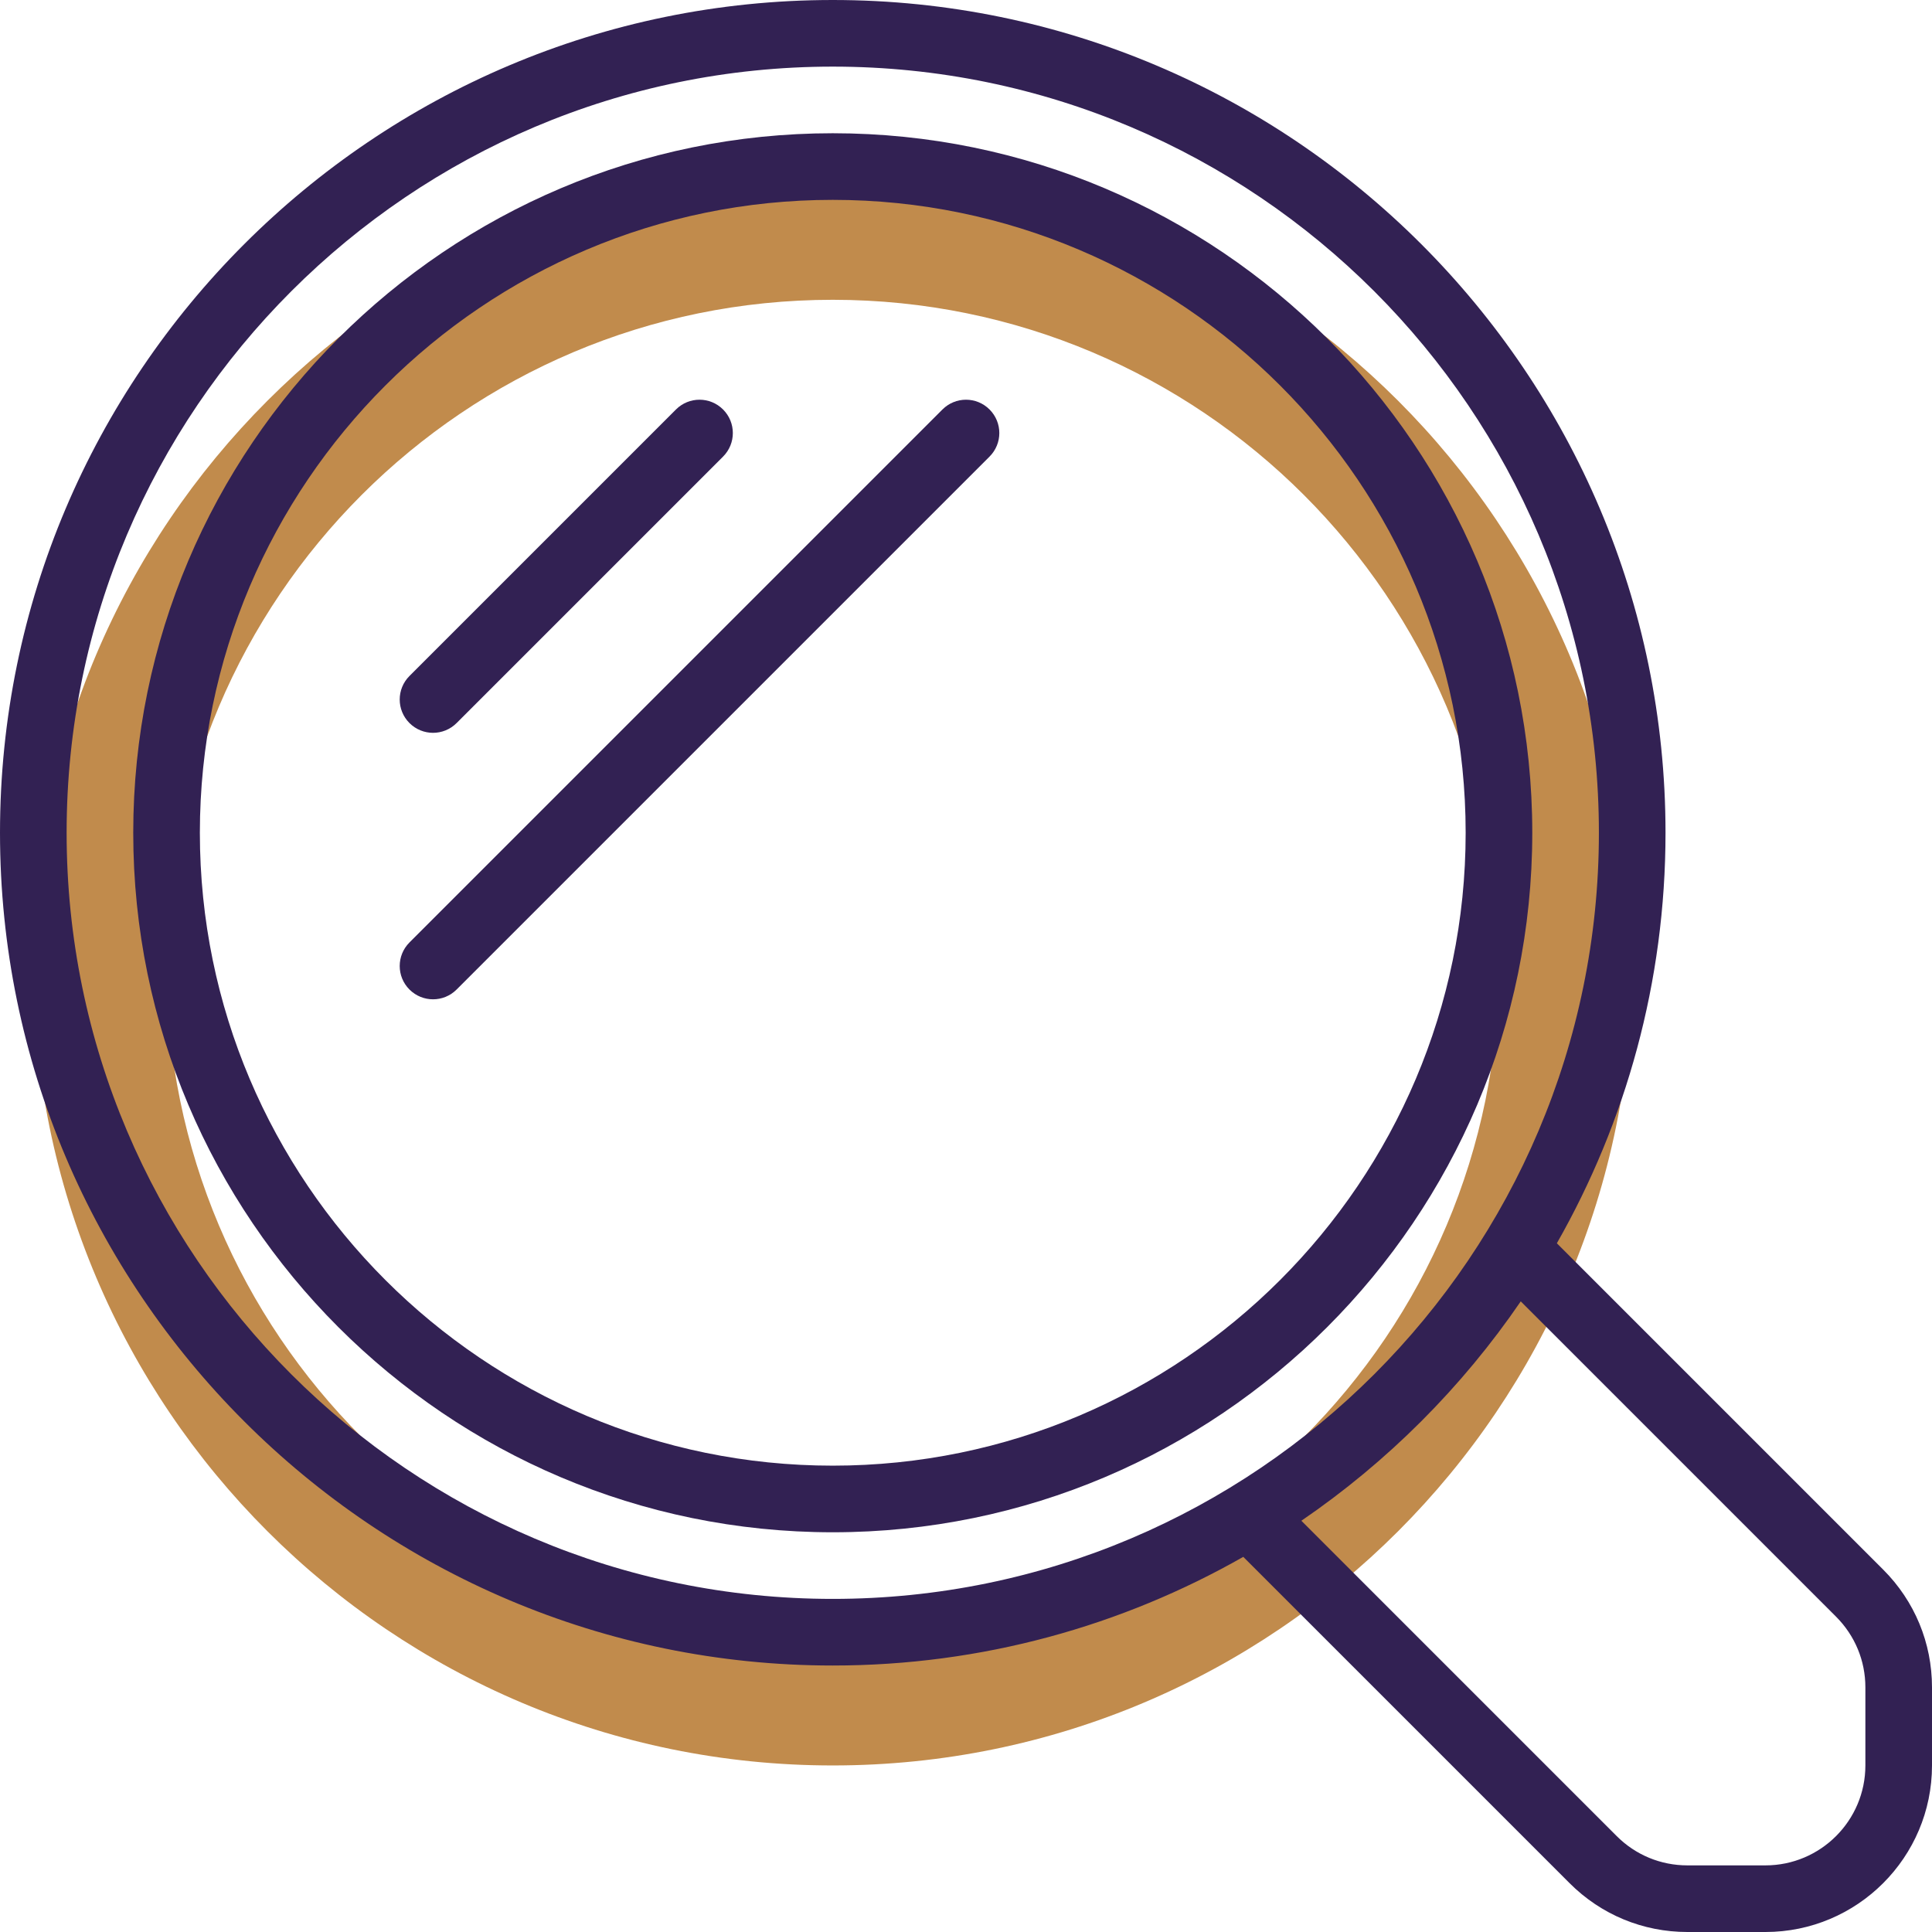
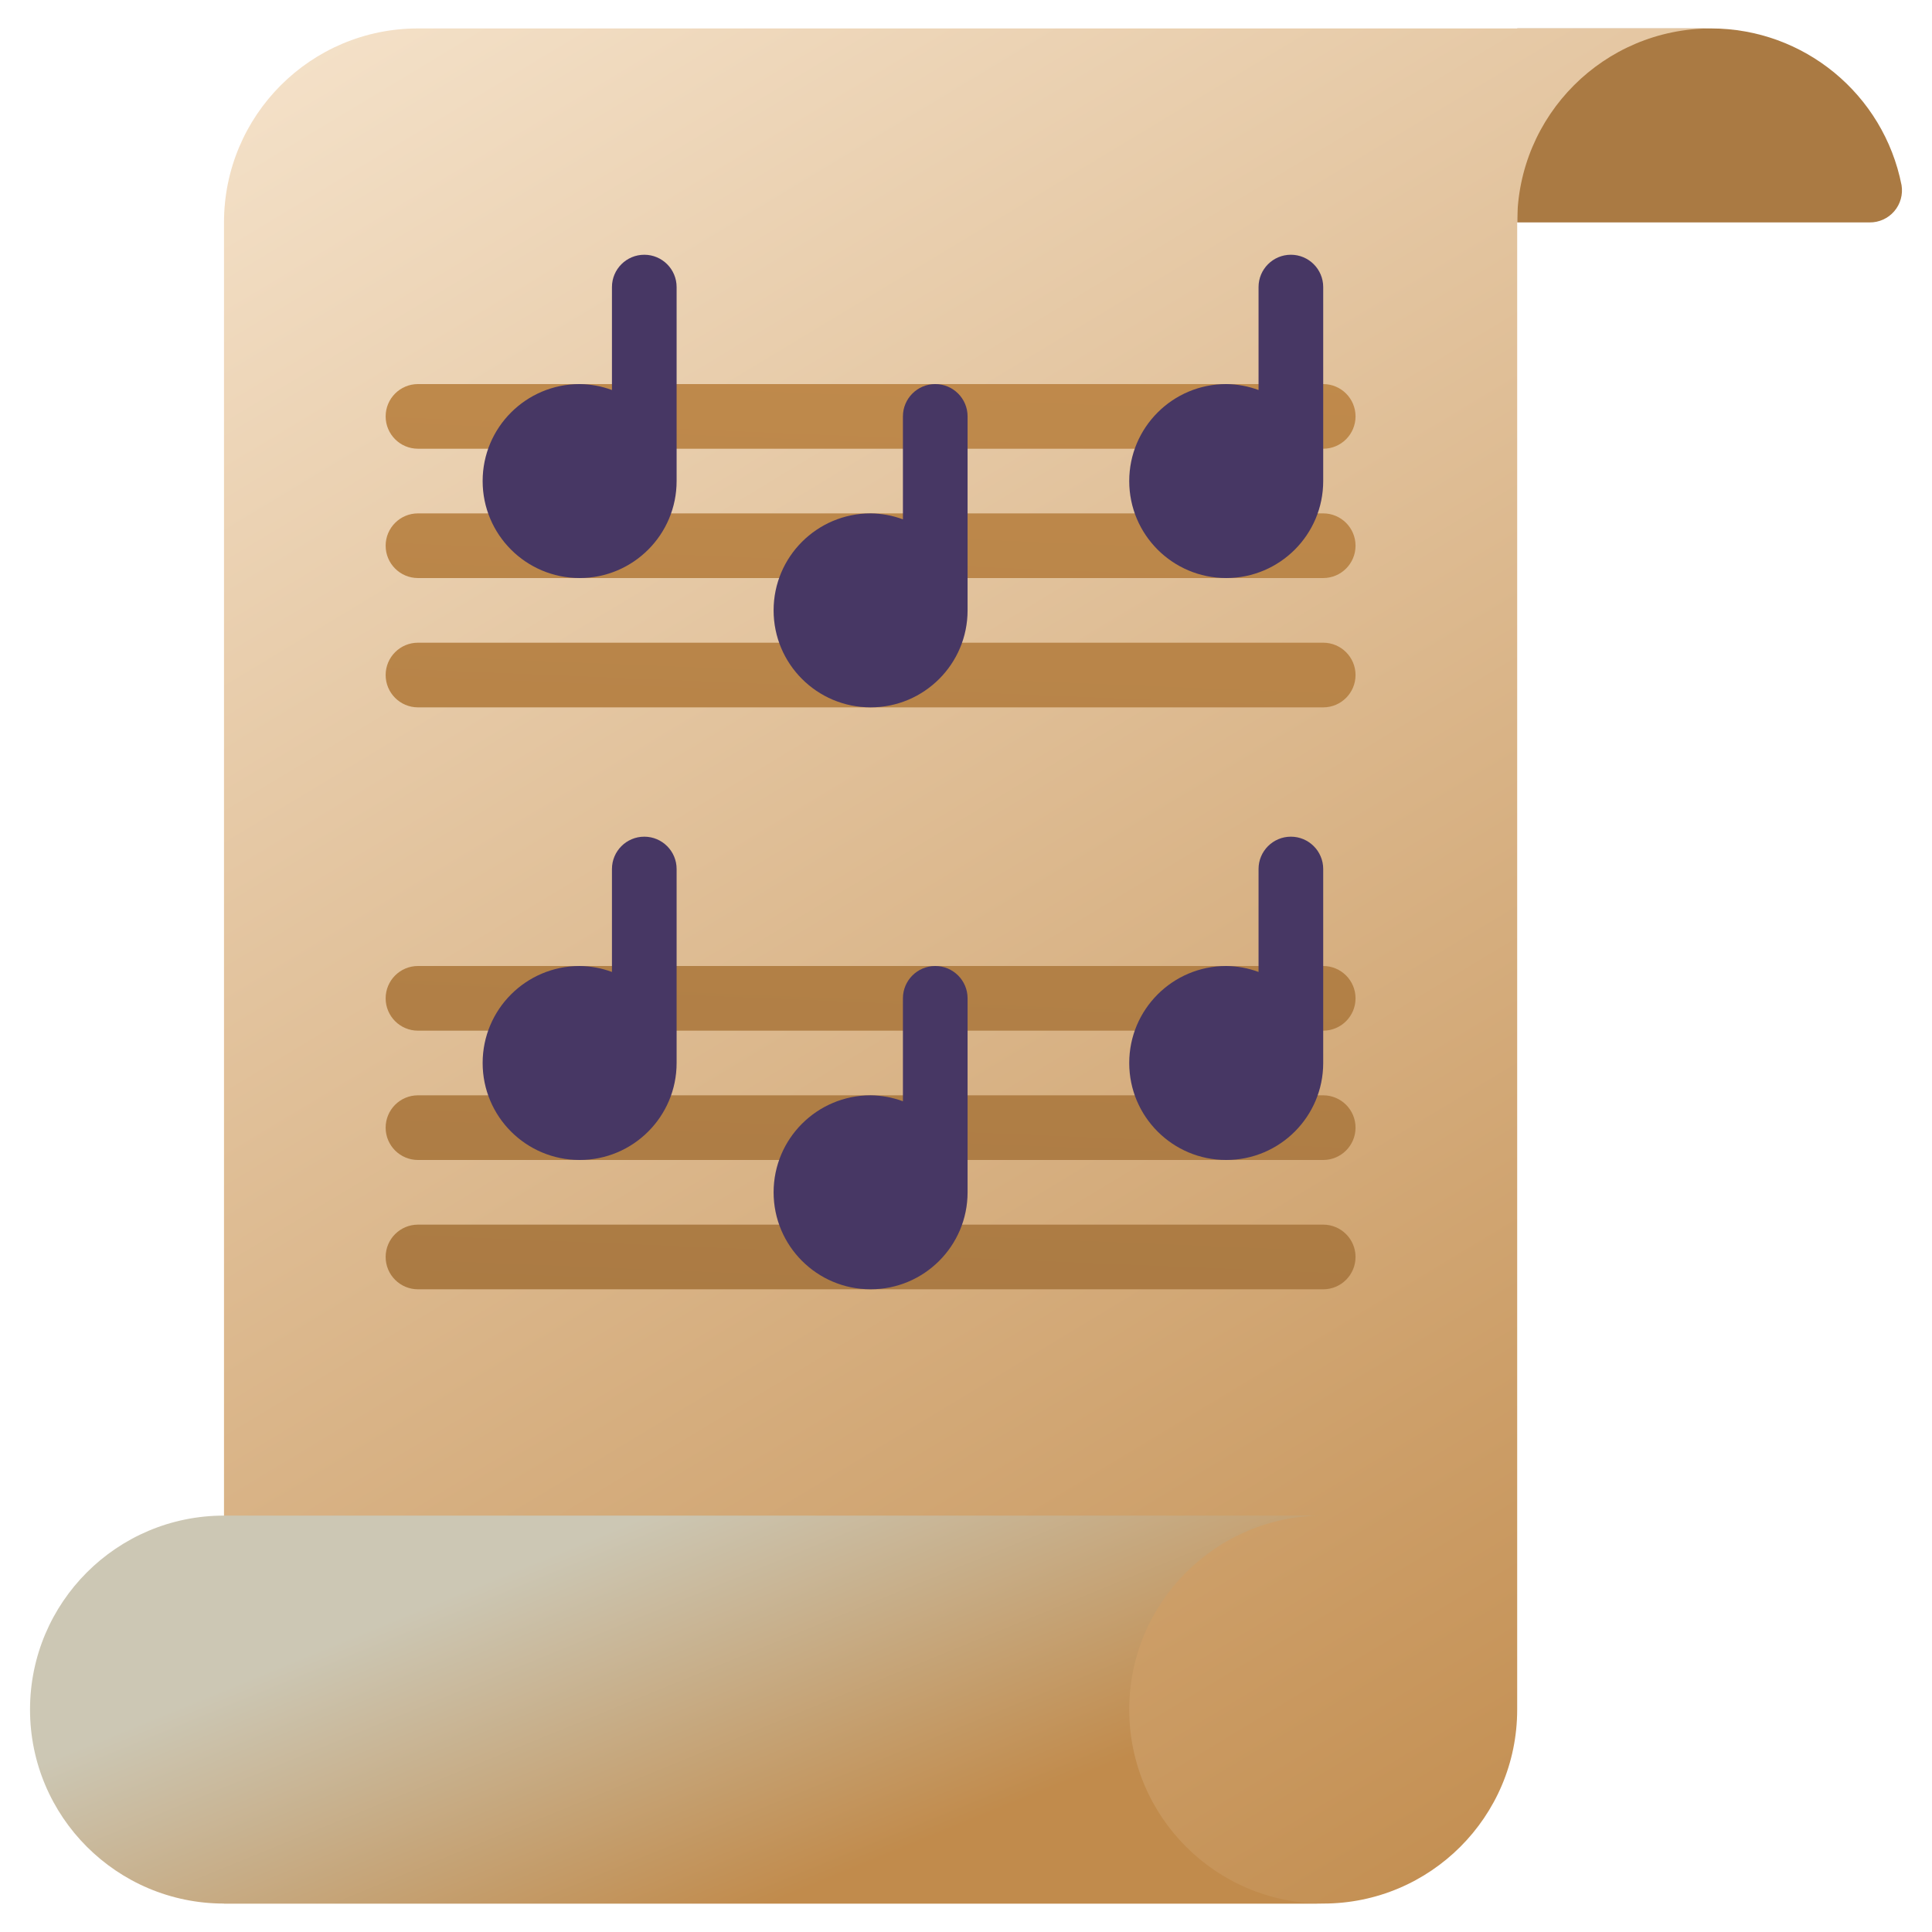
- <svg xmlns="http://www.w3.org/2000/svg" version="1.1" id="Capa_1" x="0px" y="0px" viewBox="0 0 464 464" style="enable-background:new 0 0 464 464;" xml:space="preserve" width="512px" height="512px" class="">
-   <g>
-     <path style="fill:#C18B4C" d="M200,424c106.04,0,192-85.96,192-192S306.04,40,200,40S8,125.96,8,232S93.96,424,200,424z M200,72  c88.368,0,160,71.632,160,160s-71.632,160-160,160S40,320.368,40,232S111.632,72,200,72z" data-original="#C18B4C" class="" data-old_color="#C18B4C" />
-     <g>
-       <path style="fill:#322153" d="M200,32c-92.632,0-168,75.36-168,168c0,92.632,75.368,168,168,168s168-75.368,168-168   C368,107.36,292.632,32,200,32z M200,352c-83.816,0-152-68.184-152-152S116.184,48,200,48s152,68.184,152,152S283.816,352,200,352z   " data-original="#C18B4C" class="active-path" data-old_color="#322153" />
-       <path style="fill:#322153" d="M104,176c2.048,0,4.096-0.784,5.656-2.344l64-64c3.128-3.128,3.128-8.184,0-11.312   s-8.184-3.128-11.312,0l-64,64c-3.128,3.128-3.128,8.184,0,11.312C99.904,175.216,101.952,176,104,176z" data-original="#322153" class="active-path" data-old_color="#C18B4C" />
-       <path style="fill:#322153" d="M226.344,98.344l-128,128c-3.128,3.128-3.128,8.184,0,11.312c1.56,1.56,3.608,2.344,5.656,2.344   c2.048,0,4.096-0.784,5.656-2.344l128-128c3.128-3.128,3.128-8.184,0-11.312S229.472,95.216,226.344,98.344z" data-original="#C18B4C" class="active-path" data-old_color="#C18B4C" />
-       <path style="fill:#322153" d="M452.28,376.968l-78.376-78.376C390.48,269.472,400,235.84,400,200C400,89.72,310.28,0,200,0   S0,89.72,0,200s89.72,200,200,200c35.84,0,69.472-9.52,98.592-26.096l78.376,78.376c7.552,7.552,17.6,11.72,28.288,11.72H424   c22.056,0,40-17.944,40-40v-18.744C464,394.568,459.832,384.52,452.28,376.968z M16,200C16,98.544,98.536,16,200,16   s184,82.544,184,184c0,101.464-82.536,184-184,184S16,301.464,16,200z M448,424c0,13.232-10.768,24-24,24h-18.744   c-6.416,0-12.448-2.504-16.976-7.032l-75.736-75.736c20.672-14.128,38.56-32.016,52.688-52.688l75.736,75.736   c4.528,4.544,7.032,10.56,7.032,16.976V424z" data-original="#C18B4C" class="active-path" data-old_color="#C18B4C" />
+ <svg xmlns="http://www.w3.org/2000/svg" xmlns:xlink="http://www.w3.org/1999/xlink" x="0pt" y="0pt" width="1000pt" height="1000pt" viewBox="0 0 1000 1000">
+   <g id="1">
+     <g id="2">
+       <g id="3">
+         <g id="4">
+           <defs>
+             <g id="5">
+               <defs>
+                 <path id="6" d="M885.695,14.721 C933.698,14.769,974.971,48.746,984.24,95.847 C985.036,100.683,983.652,105.625,980.459,109.344 C977.266,113.063,972.591,115.179,967.69,115.124 C906.891,115.124,846.091,115.124,785.292,115.124 C785.292,81.656,785.292,48.189,785.292,14.721 z" />
+               </defs>
+               <use xlink:href="#6" style="fill:#aa7a43;fill-opacity:1;fill-rule:nonzero;opacity:1;stroke:none;" />
+             </g>
+           </defs>
+           <use xlink:href="#5" />
+           <linearGradient x1="820.202" y1="1005.87" x2="133.708" y2="-132.61" gradientUnits="userSpaceOnUse" id="9">
+             <stop style="stop-color:#c18b4c;stop-opacity:1;" />
+             <stop offset="1" style="stop-color:#faebd7;stop-opacity:1;" />
+           </linearGradient>
+           <defs>
+             <g id="7">
+               <defs>
+                 <path id="8" d="M115.942,985.279 C115.942,695.227,115.942,405.175,115.942,115.124 C115.942,59.673,160.894,14.721,216.345,14.721 C439.461,14.721,662.578,14.721,885.695,14.721 C830.244,14.721,785.292,59.673,785.292,115.124 C785.292,371.708,785.292,628.292,785.292,884.876 C785.292,940.327,740.34,985.279,684.89,985.279 z" />
+               </defs>
+               <use xlink:href="#8" style="fill:url(#9);fill-opacity:1;fill-rule:nonzero;opacity:1;stroke:none;" />
+             </g>
+           </defs>
+           <use xlink:href="#7" />
+           <g id="10">
+             <linearGradient x1="419.651" y1="696.603" x2="442.369" y2="144.397" gradientUnits="userSpaceOnUse" id="13">
+               <stop style="stop-color:#aa7a43;stop-opacity:1;" />
+               <stop offset="1" style="stop-color:#c18b4c;stop-opacity:1;" />
+             </linearGradient>
+             <defs>
+               <g id="11">
+                 <defs>
+                   <path id="12" d="M684.89,232.26 C528.708,232.26,372.526,232.26,216.345,232.26 C207.103,232.26,199.611,224.768,199.611,215.526 C199.611,206.285,207.103,198.793,216.345,198.793 C372.526,198.793,528.708,198.793,684.89,198.793 C694.131,198.793,701.623,206.285,701.623,215.526 C701.623,224.768,694.131,232.26,684.89,232.26 z" />
+                 </defs>
+                 <use xlink:href="#12" style="fill:url(#13);fill-opacity:1;fill-rule:nonzero;opacity:1;stroke:none;" />
+               </g>
+             </defs>
+             <use xlink:href="#11" />
+             <linearGradient x1="419.651" y1="696.603" x2="442.369" y2="144.397" gradientUnits="userSpaceOnUse" id="16">
+               <stop style="stop-color:#aa7a43;stop-opacity:1;" />
+               <stop offset="1" style="stop-color:#c18b4c;stop-opacity:1;" />
+             </linearGradient>
+             <defs>
+               <g id="14">
+                 <defs>
+                   <path id="15" d="M684.89,299.195 C528.708,299.195,372.526,299.195,216.345,299.195 C207.103,299.195,199.611,291.703,199.611,282.461 C199.611,273.22,207.103,265.728,216.345,265.728 C372.526,265.728,528.708,265.728,684.89,265.728 C694.131,265.728,701.623,273.22,701.623,282.461 C701.623,291.703,694.131,299.195,684.89,299.195 z" />
+                 </defs>
+                 <use xlink:href="#15" style="fill:url(#16);fill-opacity:1;fill-rule:nonzero;opacity:1;stroke:none;" />
+               </g>
+             </defs>
+             <use xlink:href="#14" />
+             <linearGradient x1="419.651" y1="696.603" x2="442.369" y2="144.397" gradientUnits="userSpaceOnUse" id="19">
+               <stop style="stop-color:#aa7a43;stop-opacity:1;" />
+               <stop offset="1" style="stop-color:#c18b4c;stop-opacity:1;" />
+             </linearGradient>
+             <defs>
+               <g id="17">
+                 <defs>
+                   <path id="18" d="M684.89,366.13 C528.708,366.13,372.526,366.13,216.345,366.13 C207.103,366.13,199.611,358.638,199.611,349.396 C199.611,340.155,207.103,332.663,216.345,332.663 C372.526,332.663,528.708,332.663,684.89,332.663 C694.131,332.663,701.623,340.155,701.623,349.396 C701.623,358.638,694.131,366.13,684.89,366.13 z" />
+                 </defs>
+                 <use xlink:href="#18" style="fill:url(#19);fill-opacity:1;fill-rule:nonzero;opacity:1;stroke:none;" />
+               </g>
+             </defs>
+             <use xlink:href="#17" />
+             <linearGradient x1="419.651" y1="696.603" x2="442.369" y2="144.397" gradientUnits="userSpaceOnUse" id="22">
+               <stop style="stop-color:#aa7a43;stop-opacity:1;" />
+               <stop offset="1" style="stop-color:#c18b4c;stop-opacity:1;" />
+             </linearGradient>
+             <defs>
+               <g id="20">
+                 <defs>
+                   <path id="21" d="M684.89,533.468 C528.708,533.468,372.526,533.468,216.345,533.468 C207.103,533.468,199.611,525.976,199.611,516.734 C199.611,507.492,207.103,500,216.345,500 C372.526,500,528.708,500,684.89,500 C694.131,500,701.623,507.492,701.623,516.734 C701.623,525.976,694.131,533.468,684.89,533.468 z" />
+                 </defs>
+                 <use xlink:href="#21" style="fill:url(#22);fill-opacity:1;fill-rule:nonzero;opacity:1;stroke:none;" />
+               </g>
+             </defs>
+             <use xlink:href="#20" />
+             <linearGradient x1="419.651" y1="696.603" x2="442.369" y2="144.397" gradientUnits="userSpaceOnUse" id="25">
+               <stop style="stop-color:#aa7a43;stop-opacity:1;" />
+               <stop offset="1" style="stop-color:#c18b4c;stop-opacity:1;" />
+             </linearGradient>
+             <defs>
+               <g id="23">
+                 <defs>
+                   <path id="24" d="M684.89,600.403 C528.708,600.403,372.526,600.403,216.345,600.403 C207.103,600.403,199.611,592.911,199.611,583.669 C199.611,574.427,207.103,566.935,216.345,566.935 C372.526,566.935,528.708,566.935,684.89,566.935 C694.131,566.935,701.623,574.427,701.623,583.669 C701.623,592.911,694.131,600.403,684.89,600.403 z" />
+                 </defs>
+                 <use xlink:href="#24" style="fill:url(#25);fill-opacity:1;fill-rule:nonzero;opacity:1;stroke:none;" />
+               </g>
+             </defs>
+             <use xlink:href="#23" />
+             <linearGradient x1="419.651" y1="696.603" x2="442.369" y2="144.397" gradientUnits="userSpaceOnUse" id="28">
+               <stop style="stop-color:#aa7a43;stop-opacity:1;" />
+               <stop offset="1" style="stop-color:#c18b4c;stop-opacity:1;" />
+             </linearGradient>
+             <defs>
+               <g id="26">
+                 <defs>
+                   <path id="27" d="M684.89,667.337 C528.708,667.337,372.526,667.337,216.345,667.337 C207.103,667.337,199.611,659.846,199.611,650.604 C199.611,641.362,207.103,633.87,216.345,633.87 C372.526,633.87,528.708,633.87,684.89,633.87 C694.131,633.87,701.623,641.362,701.623,650.604 C701.623,659.846,694.131,667.337,684.89,667.337 z" />
+                 </defs>
+                 <use xlink:href="#27" style="fill:url(#28);fill-opacity:1;fill-rule:nonzero;opacity:1;stroke:none;" />
+               </g>
+             </defs>
+             <use xlink:href="#26" />
+           </g>
+           <defs>
+             <g id="29">
+               <defs>
+                 <path id="30" d="M333.481,131.858 C324.239,131.858,316.747,139.35,316.747,148.591 C316.747,166.351,316.747,184.111,316.747,201.872 C311.388,199.89,305.727,198.848,300.013,198.793 C272.288,198.793,249.812,221.268,249.812,248.994 C249.812,276.719,272.288,299.195,300.013,299.195 C327.739,299.195,350.215,276.719,350.215,248.994 C350.215,215.526,350.215,182.059,350.215,148.591 C350.215,139.35,342.723,131.858,333.481,131.858 z" />
+               </defs>
+               <use xlink:href="#30" style="fill:#473764;fill-opacity:1;fill-rule:nonzero;opacity:1;stroke:none;" />
+             </g>
+           </defs>
+           <use xlink:href="#29" />
+           <defs>
+             <g id="31">
+               <defs>
+                 <path id="32" d="M484.085,198.793 C474.843,198.793,467.351,206.285,467.351,215.526 C467.351,233.286,467.351,251.046,467.351,268.807 C461.992,266.825,456.331,265.783,450.617,265.728 C422.892,265.728,400.416,288.203,400.416,315.929 C400.416,343.654,422.892,366.13,450.617,366.13 C478.342,366.13,500.818,343.654,500.818,315.929 C500.818,282.461,500.818,248.994,500.818,215.526 C500.818,206.285,493.326,198.793,484.085,198.793 z" />
+               </defs>
+               <use xlink:href="#32" style="fill:#473764;fill-opacity:1;fill-rule:nonzero;opacity:1;stroke:none;" />
+             </g>
+           </defs>
+           <use xlink:href="#31" />
+           <defs>
+             <g id="33">
+               <defs>
+                 <path id="34" d="M333.481,433.065 C324.239,433.065,316.747,440.557,316.747,449.799 C316.747,467.559,316.747,485.319,316.747,503.079 C311.388,501.097,305.727,500.055,300.013,500 C272.288,500,249.812,522.476,249.812,550.201 C249.812,577.927,272.288,600.403,300.013,600.403 C327.739,600.403,350.215,577.927,350.215,550.201 C350.215,516.734,350.215,483.266,350.215,449.799 C350.215,440.557,342.723,433.065,333.481,433.065 z" />
+               </defs>
+               <use xlink:href="#34" style="fill:#473764;fill-opacity:1;fill-rule:nonzero;opacity:1;stroke:none;" />
+             </g>
+           </defs>
+           <use xlink:href="#33" />
+           <defs>
+             <g id="35">
+               <defs>
+                 <path id="36" d="M668.156,433.065 C658.914,433.065,651.422,440.557,651.422,449.799 C651.422,467.559,651.422,485.319,651.422,503.079 C646.063,501.097,640.402,500.055,634.688,500 C606.963,500,584.487,522.476,584.487,550.201 C584.487,577.927,606.963,600.403,634.688,600.403 C662.414,600.403,684.89,577.927,684.89,550.201 C684.89,516.734,684.89,483.266,684.89,449.799 C684.89,440.557,677.398,433.065,668.156,433.065 z" />
+               </defs>
+               <use xlink:href="#36" style="fill:#473764;fill-opacity:1;fill-rule:nonzero;opacity:1;stroke:none;" />
+             </g>
+           </defs>
+           <use xlink:href="#35" />
+           <defs>
+             <g id="37">
+               <defs>
+                 <path id="38" d="M484.085,500 C474.843,500,467.351,507.492,467.351,516.734 C467.351,534.494,467.351,552.254,467.351,570.014 C461.992,568.032,456.331,566.99,450.617,566.935 C422.892,566.935,400.416,589.411,400.416,617.136 C400.416,644.862,422.892,667.337,450.617,667.337 C478.342,667.337,500.818,644.862,500.818,617.136 C500.818,583.669,500.818,550.201,500.818,516.734 C500.818,507.492,493.326,500,484.085,500 z" />
+               </defs>
+               <use xlink:href="#38" style="fill:#473764;fill-opacity:1;fill-rule:nonzero;opacity:1;stroke:none;" />
+             </g>
+           </defs>
+           <use xlink:href="#37" />
+           <defs>
+             <g id="39">
+               <defs>
+                 <path id="40" d="M668.156,131.858 C658.914,131.858,651.422,139.35,651.422,148.591 C651.422,166.351,651.422,184.111,651.422,201.872 C646.063,199.89,640.402,198.848,634.688,198.793 C606.963,198.793,584.487,221.268,584.487,248.994 C584.487,276.719,606.963,299.195,634.688,299.195 C662.414,299.195,684.89,276.719,684.89,248.994 C684.89,215.526,684.89,182.059,684.89,148.591 C684.89,139.35,677.398,131.858,668.156,131.858 z" />
+               </defs>
+               <use xlink:href="#40" style="fill:#473764;fill-opacity:1;fill-rule:nonzero;opacity:1;stroke:none;" />
+             </g>
+           </defs>
+           <use xlink:href="#39" />
+           <linearGradient x1="404.213" y1="983.232" x2="324.491" y2="788.447" gradientUnits="userSpaceOnUse" id="43">
+             <stop style="stop-color:#c18b4c;stop-opacity:1;" />
+             <stop offset="1" style="stop-color:#ccc7b4;stop-opacity:1;" />
+           </linearGradient>
+           <defs>
+             <g id="41">
+               <defs>
+                 <path id="42" d="M684.89,985.279 C495.24,985.279,305.591,985.279,115.942,985.279 C60.491,985.279,15.54,940.327,15.54,884.876 C15.54,829.425,60.491,784.474,115.942,784.474 C305.591,784.474,495.24,784.474,684.89,784.474 C629.439,784.474,584.487,829.425,584.487,884.876 C584.487,940.327,629.439,985.279,684.89,985.279 z" />
+               </defs>
+               <use xlink:href="#42" style="fill:url(#43);fill-opacity:1;fill-rule:nonzero;opacity:1;stroke:none;" />
+             </g>
+           </defs>
+           <use xlink:href="#41" />
+         </g>
+       </g>
    </g>
  </g>
</svg>
